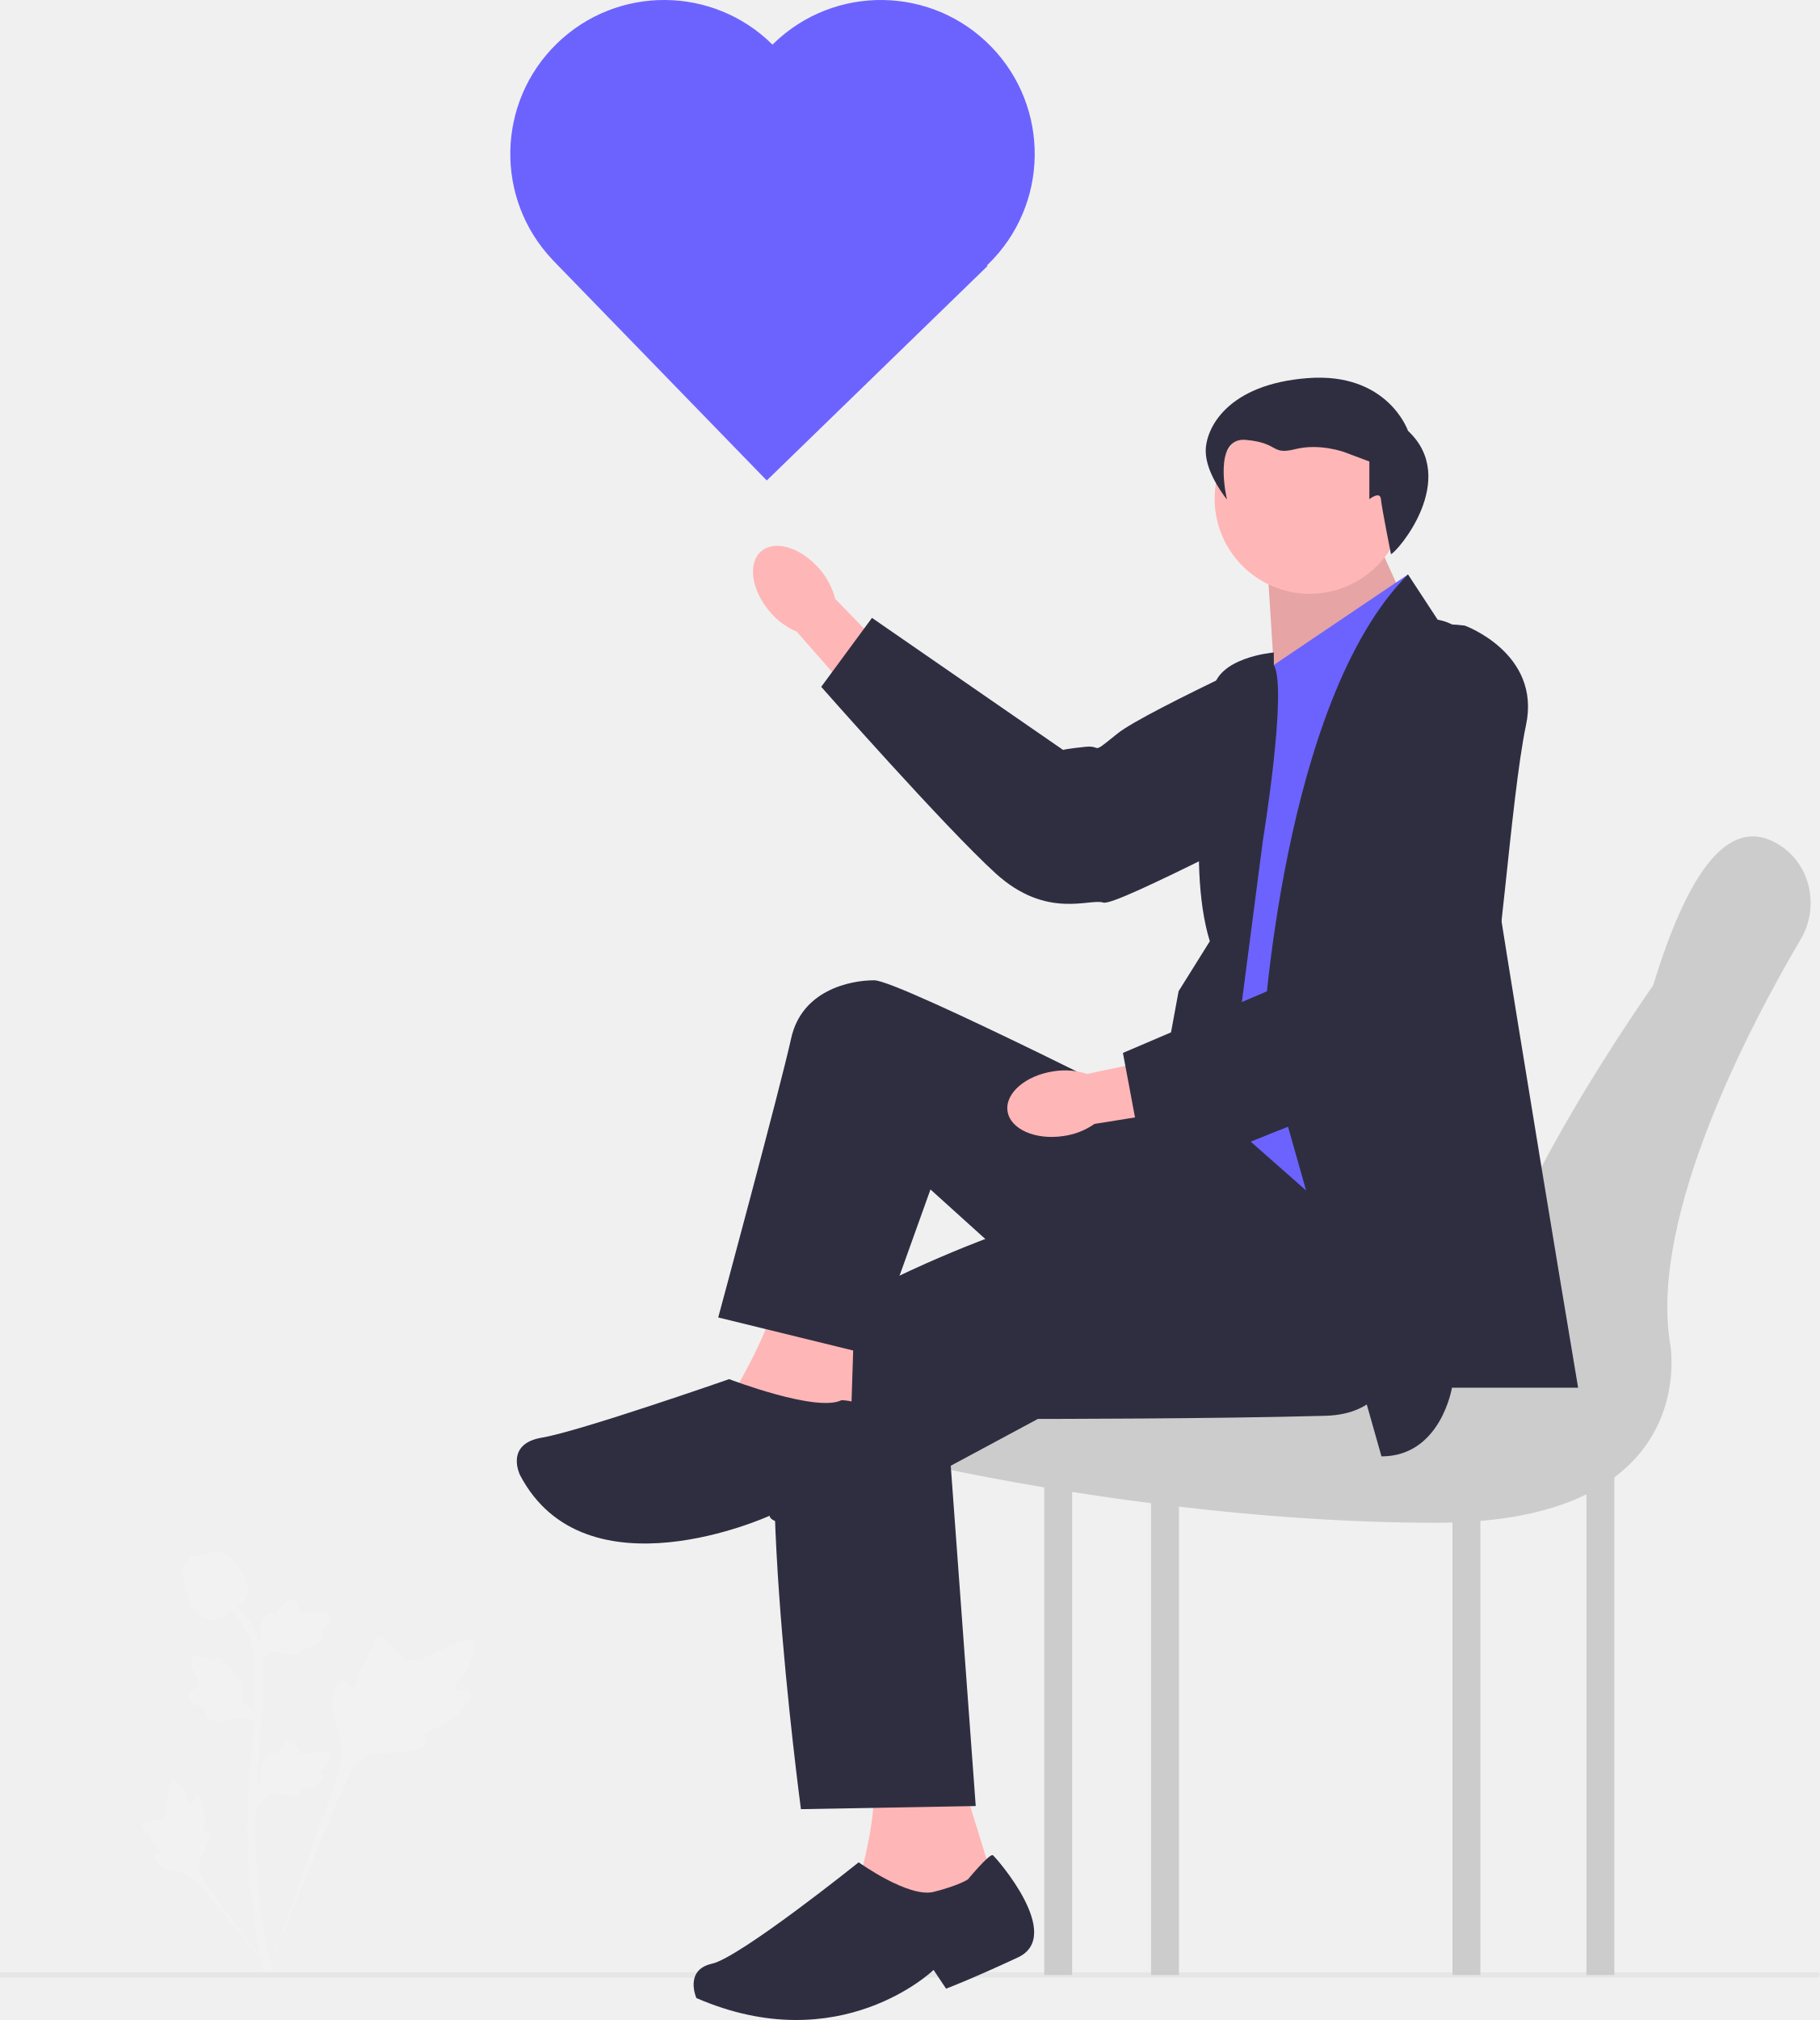
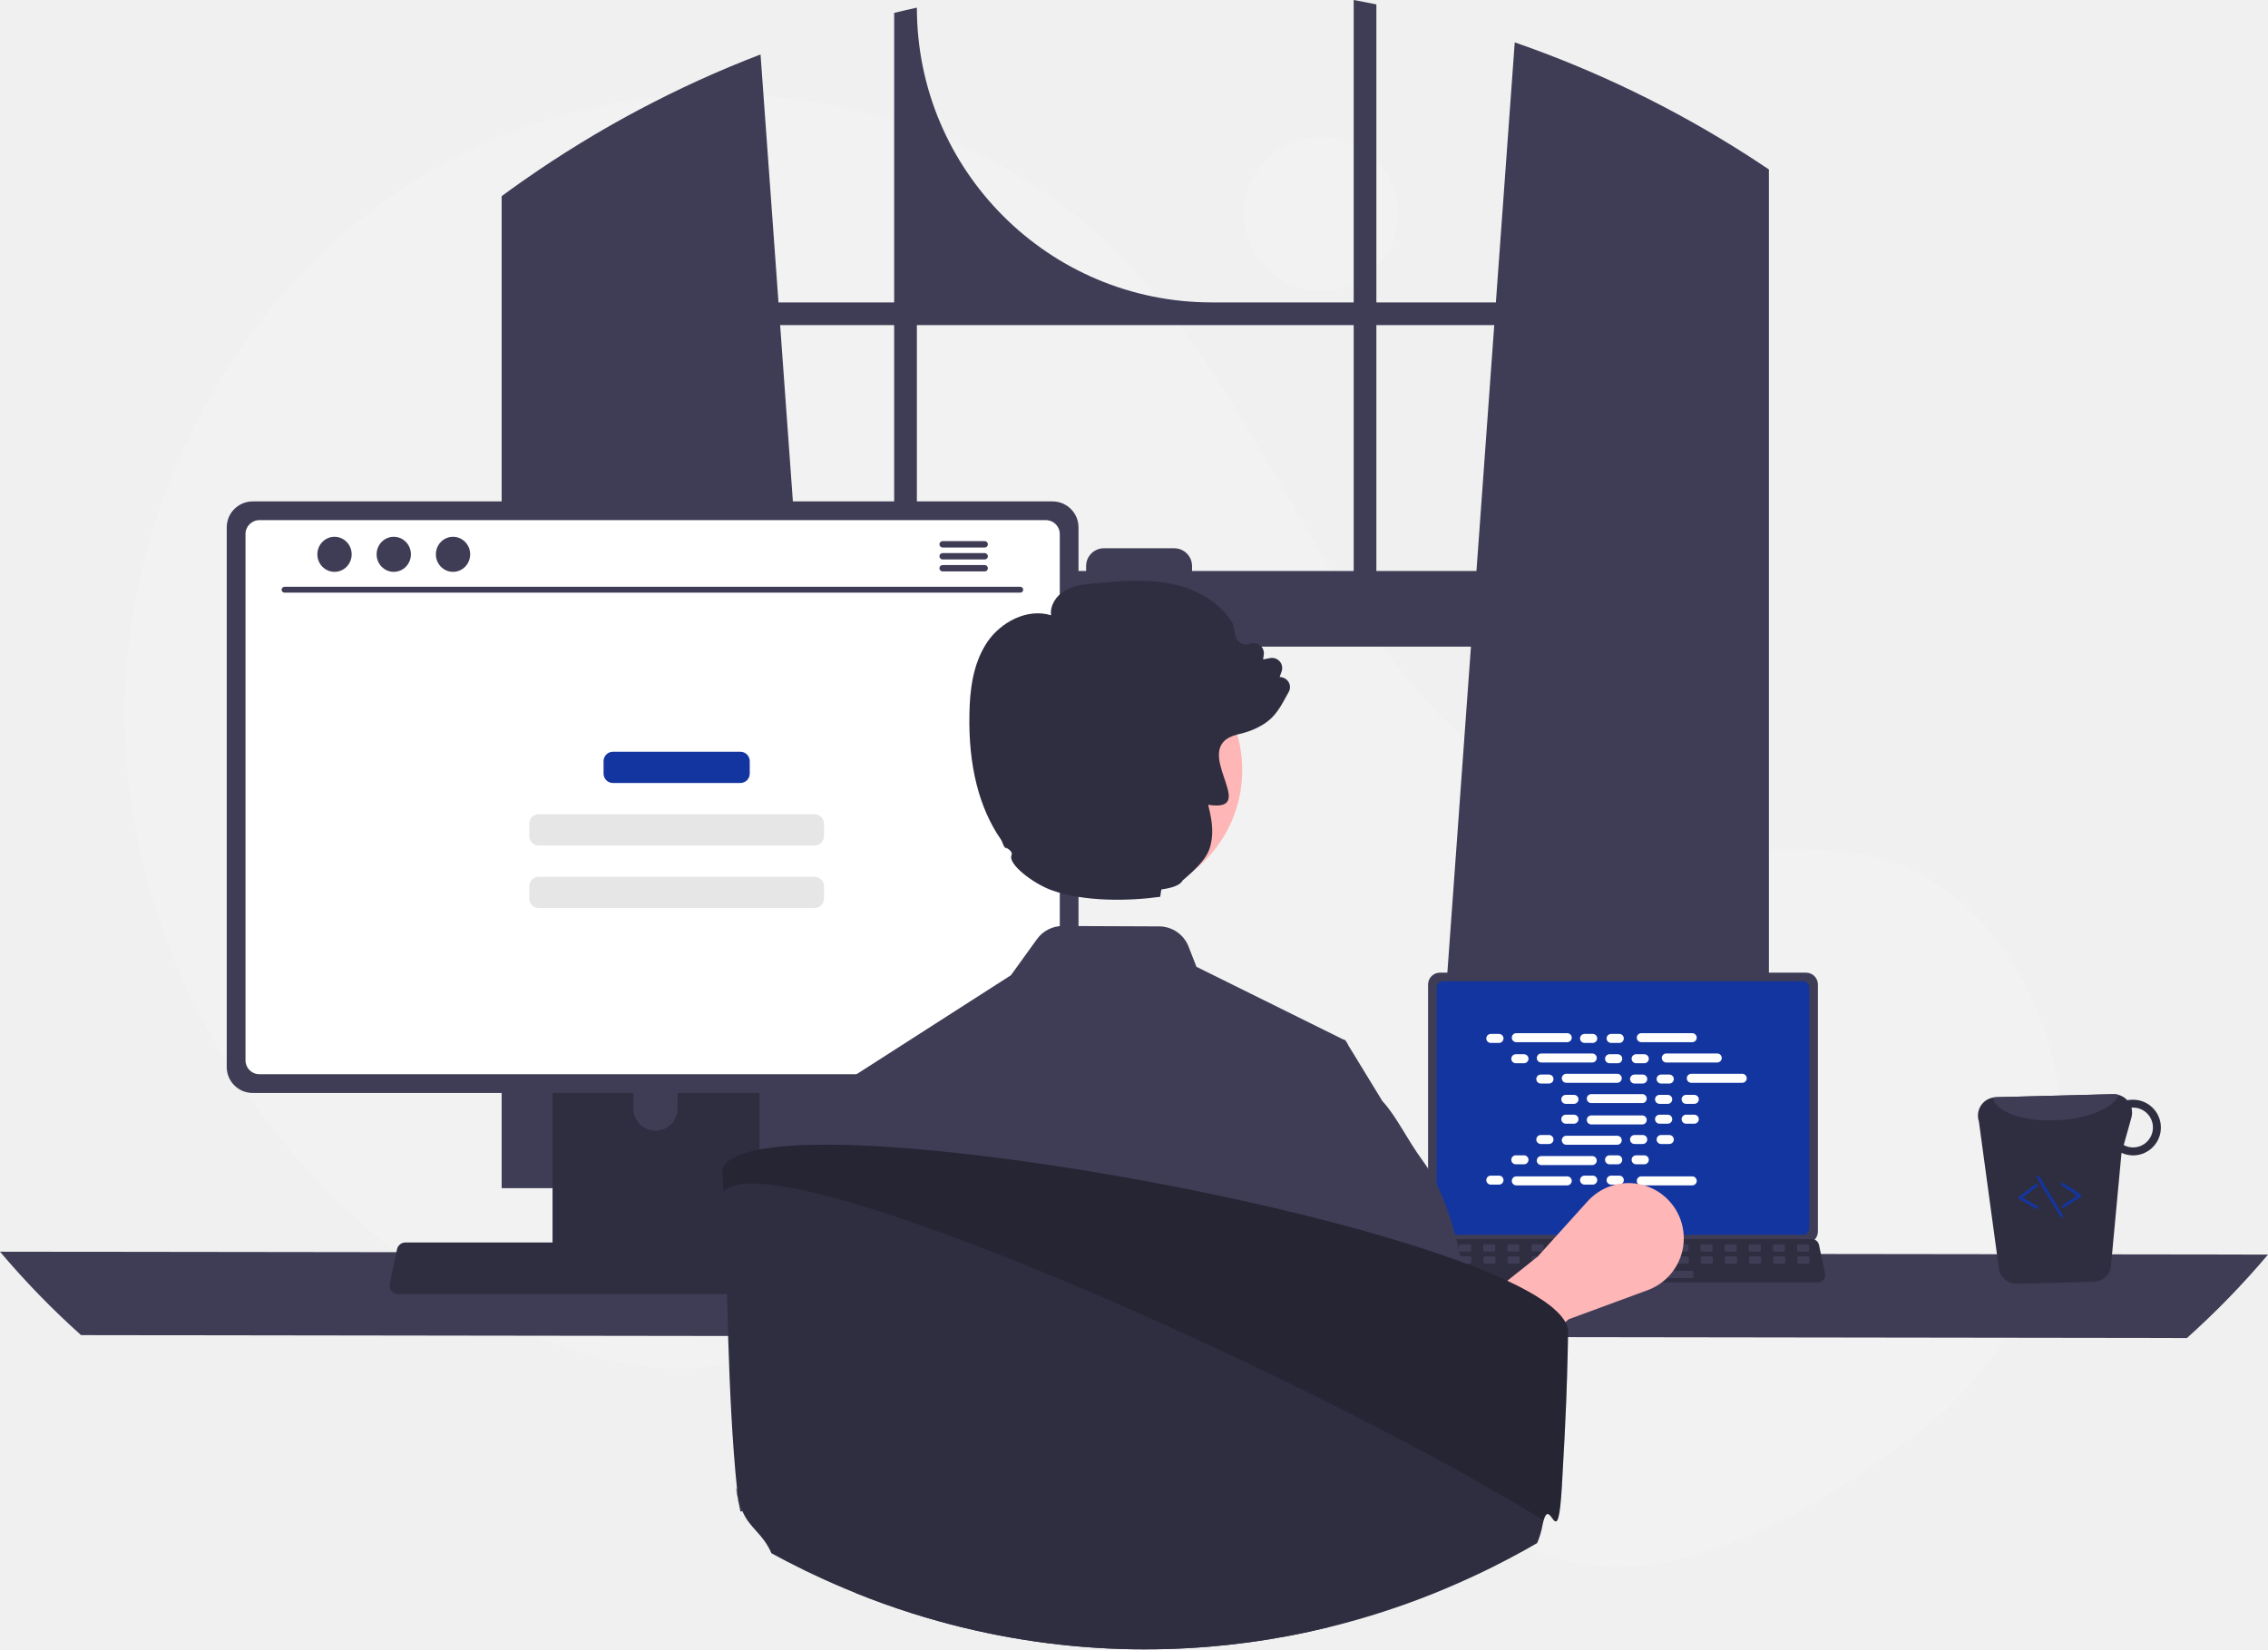
- <svg xmlns="http://www.w3.org/2000/svg" width="583.04" height="647.035" viewBox="0 0 583.04 647.035">
-   <g>
-     <path d="M150.784,542.202c-.844-1.424-4.497,.101-5.168-1.191-.669-1.287,2.724-3.249,4.663-7.73,.35-.808,2.553-5.9,.922-7.472-3.092-2.978-17.24,9.313-22.191,5.29-1.087-.883-1.846-2.645-5.134-5.506-1.308-1.138-2.099-1.652-2.865-1.461-1.086,.271-1.172,1.725-2.337,4.584-1.747,4.287-2.78,4.028-3.798,7.449-.756,2.539-.583,4.016-1.472,4.303-1.258,.407-2.416-2.286-4.011-2.045-1.627,.246-2.611,3.382-2.922,5.73-.583,4.406,1.035,7.313,1.932,10.371,.975,3.322,1.553,8.375-.698,15.528l-22.277,62.766c4.918-12.879,19.158-48.185,25.142-61.305,1.727-3.787,3.635-7.629,7.551-9.145,3.77-1.46,8.949-.588,15.55-2.179,.771-.186,2.911-.73,3.18-1.988,.223-1.04-1.036-1.621-.842-2.595,.259-1.307,2.734-1.323,5.775-2.831,2.144-1.063,3.48-2.328,4.629-3.415,.346-.328,5.495-5.262,4.371-7.157h-0Z" fill="#f2f2f2" />
-     <path d="M63.139,575.245c-.942,.004-1.248,2.236-2.076,2.193-.825-.043-.808-2.275-2.448-4.519-.296-.405-2.159-2.955-3.401-2.608-2.354,.658-.404,11.148-3.806,12.418-.747,.279-1.831,.143-4.184,.931-.936,.314-1.417,.554-1.544,.985-.18,.611,.508,1.073,1.575,2.47,1.6,2.094,1.175,2.527,2.56,4.013,1.028,1.104,1.803,1.445,1.687,1.964-.163,.735-1.819,.526-2.161,1.379-.349,.87,.907,2.257,1.969,3.087,1.994,1.558,3.888,1.602,5.647,2.044,1.912,.48,4.559,1.654,7.42,4.823l24.378,29.044c-4.902-6.13-18.122-23.306-22.835-30.029-1.361-1.941-2.696-3.985-2.31-6.345,.371-2.272,2.293-4.562,3.417-8.261,.131-.432,.481-1.639-.058-2.134-.446-.409-1.095,.041-1.517-.335-.567-.504,.14-1.724,.277-3.651,.097-1.359-.138-2.38-.341-3.258-.061-.265-.997-4.215-2.251-4.21v0Z" fill="#f2f2f2" />
-     <path d="M81.939,579.465l-.568-5.068,.259-.384c1.2-1.777,1.812-3.512,1.819-5.159,.001-.262-.011-.524-.023-.79-.049-1.057-.11-2.371,.575-3.903,.384-.854,1.463-2.831,3.086-2.587,.437,.061,.767,.262,1.018,.497,.037-.059,.075-.117,.115-.181,.505-.771,.905-1.101,1.291-1.419,.296-.245,.602-.497,1.082-1.094,.21-.262,.374-.492,.513-.685,.42-.585,.968-1.282,1.935-1.27,1.033,.049,1.574,.903,1.932,1.468,.64,1.008,.93,1.735,1.122,2.217,.07,.176,.149,.374,.19,.436,.333,.489,3.038,.032,4.057-.135,2.289-.382,4.27-.712,5.087,.732,.585,1.033,.151,2.398-1.33,4.168-.461,.551-.952,.969-1.388,1.297,.361,.215,.684,.546,.815,1.065h0c.308,1.228-.748,2.459-3.137,3.663-.593,.301-1.392,.702-2.512,.896-.527,.091-1.002,.113-1.408,.125-.009,.235-.064,.489-.207,.751-.42,.771-1.293,1.138-2.61,1.05-1.449-.076-2.642-.352-3.694-.595-.919-.21-1.711-.389-2.332-.347-1.153,.093-2.041,1.016-3.083,2.212l-2.603,3.042h-0Z" fill="#f2f2f2" />
-     <path d="M84.572,549.289l-4.758,1.835-.437-.153c-2.023-.71-3.857-.862-5.452-.451-.254,.065-.504,.143-.759,.223-1.01,.315-2.266,.708-3.922,.434-.924-.155-3.11-.697-3.285-2.329-.052-.438,.059-.809,.222-1.111-.066-.021-.133-.042-.204-.065-.874-.293-1.295-.597-1.7-.889-.312-.224-.633-.456-1.332-.769-.307-.137-.571-.237-.793-.322-.672-.258-1.486-.611-1.719-1.549-.215-1.011,.474-1.751,.93-2.241,.813-.875,1.442-1.34,1.86-1.648,.153-.112,.324-.239,.373-.294,.389-.446-.74-2.947-1.159-3.891-.95-2.118-1.772-3.95-.582-5.106,.851-.828,2.282-.754,4.369,.229,.65,.307,1.179,.675,1.607,1.013,.117-.404,.354-.8,.823-1.058h0c1.11-.61,2.569,.099,4.339,2.105,.442,.498,1.033,1.169,1.504,2.203,.221,.487,.363,.941,.478,1.331,.229-.051,.49-.063,.779,.009,.852,.21,1.429,.962,1.678,2.258,.294,1.421,.329,2.645,.362,3.724,.03,.942,.058,1.753,.255,2.344,.382,1.091,1.5,1.717,2.922,2.421l3.603,1.746-0,0Z" fill="#f2f2f2" />
-     <path d="M81.939,534.358l-.568-5.068,.259-.384c1.2-1.777,1.812-3.512,1.819-5.159,.001-.262-.011-.524-.023-.79-.049-1.057-.11-2.371,.575-3.903,.384-.854,1.463-2.831,3.086-2.587,.437,.061,.767,.262,1.018,.497,.037-.059,.075-.117,.115-.181,.505-.771,.905-1.101,1.291-1.419,.296-.245,.602-.497,1.082-1.094,.21-.262,.374-.492,.513-.685,.42-.585,.968-1.282,1.935-1.27,1.033,.049,1.574,.903,1.932,1.468,.64,1.008,.93,1.735,1.122,2.217,.07,.176,.149,.374,.19,.436,.333,.489,3.038,.032,4.057-.135,2.289-.382,4.27-.712,5.087,.732,.585,1.033,.151,2.398-1.33,4.168-.461,.551-.952,.969-1.388,1.297,.361,.215,.684,.546,.815,1.065h0c.308,1.228-.748,2.459-3.137,3.663-.593,.301-1.392,.702-2.512,.896-.527,.091-1.002,.113-1.408,.125-.009,.235-.064,.489-.207,.751-.42,.771-1.293,1.138-2.61,1.05-1.449-.076-2.642-.352-3.694-.595-.919-.21-1.711-.389-2.332-.347-1.153,.093-2.041,1.016-3.083,2.212l-2.603,3.042h-0Z" fill="#f2f2f2" />
-     <path d="M87.124,632.736l-1.062-.666-.257-1.226,.257,1.226-1.238,.142c-.02-.115-.087-.379-.188-.793-.554-2.266-2.244-9.162-3.654-20.023-.984-7.581-1.541-15.376-1.656-23.17-.115-7.807,.255-13.717,.551-18.467,.224-3.583,.496-6.994,.762-10.317,.71-8.878,1.379-17.265,.881-26.55-.11-2.073-.341-6.387-2.862-10.978-1.462-2.663-3.476-5.027-5.987-7.023l1.561-1.963c2.771,2.207,5,4.826,6.623,7.782,2.795,5.09,3.047,9.791,3.168,12.05,.507,9.449-.17,17.916-.887,26.88-.264,3.311-.536,6.708-.759,10.276-.294,4.706-.66,10.565-.546,18.271,.113,7.701,.663,15.4,1.634,22.886,1.392,10.724,3.058,17.517,3.605,19.749,.291,1.192,.352,1.441,.054,1.914v-0Z" fill="#f2f2f2" />
-     <path d="M68.075,518.872c-.103,0-.207-.002-.312-.01-2.134-.115-4.11-1.392-5.875-3.796-.827-1.131-1.251-2.42-2.095-4.992-.131-.396-.767-2.408-1.154-5.176-.253-1.808-.221-2.565,.137-3.233,.398-.744,1.041-1.263,1.766-1.613-.032-.24-.006-.487,.098-.739,.427-1.045,1.563-.908,2.177-.842,.311,.039,.699,.091,1.117,.069,.658-.032,1.012-.228,1.548-.521,.513-.281,1.15-.631,2.096-.825,1.865-.389,3.427,.14,3.942,.313,2.71,.903,4.046,3.01,5.593,5.45,.308,.489,1.367,2.271,2.065,4.713,.504,1.762,.433,2.545,.281,3.128-.308,1.197-1.036,1.882-2.885,3.394-1.931,1.583-2.9,2.376-3.732,2.858-1.937,1.118-3.153,1.821-4.768,1.821v0Z" fill="#f2f2f2" />
-   </g>
-   <path d="M583.04,632.596h0c0,.464-.376,.84-.84,.84H0v-1.68H582.2c.464,0,.84,.376,.84,.84Z" fill="#e6e6e6" />
-   <g>
-     <g>
-       <path id="uuid-506e980e-f0d6-40ec-b8bf-dc46994aec97-220" d="M262.566,182.277c-5.918-6.915-14.284-9.466-18.684-5.699-4.4,3.767-3.168,12.425,2.753,19.342,2.327,2.795,5.291,4.993,8.641,6.408l25.447,28.982,13.346-12.231-26.503-27.273c-.882-3.53-2.596-6.798-5-9.529Z" fill="#ffb6b6" />
-       <path d="M453.566,217.619s5.566,25.476-16.525,33.599-79.337,39.314-83.575,37.885c-4.238-1.429-18.101,5.549-34.463-9.338s-55.892-59.766-55.892-59.766l16.26-22.083,61.219,42.291s1.309-.389,7.113-.99c5.803-.602,1.265,3.059,10.342-4.262s67.013-33.56,67.013-33.56c0,0,17.001-8.424,28.509,16.224Z" fill="#2f2e41" />
-     </g>
-     <path d="M309.111,573l9,29-25,17-18-16s7-25,4-31l30,1Z" fill="#ffb6b6" />
-     <polygon points="436.111 162 450.449 193.63 408.496 219.709 406.111 182 436.111 162" fill="#ffb6b6" />
-     <polygon points="436.111 162 450.449 193.63 408.496 219.709 406.111 182 436.111 162" opacity=".1" />
-     <path d="M569.335,270.189c-13.982-8.05-27.282,4.807-39.675,45.435,0,0-52.345,74.137-52.361,105.074h-149.746l-33.126,46.986-2.545,.407s16.61,3.971,42.683,8.344v156.192h8.942v-154.738c7.806,1.229,16.283,2.458,25.278,3.612v151.126h8.942v-150.028c25.036,2.946,53.448,5.164,82.268,5.164,1.838,0,3.615-.036,5.365-.087v144.95h8.942v-145.453c14.431-1.237,25.503-4.35,33.98-8.523v153.976h8.942v-159.405c22.706-16.955,17.885-42.689,17.885-42.689-6.825-40.948,25.935-102.729,41.834-129.693,6.237-10.579,3.034-24.525-7.609-30.652Z" fill="#ccc" />
-     <circle cx="419.623" cy="159.734" r="30.464" fill="#ffb6b6" />
-     <path d="M408.111,213l43-29-7,245s-35.5-61.5-62.5-64.5c0,0,3-7,5-11s5-24,5-24l14-108,2.5-8.5Z" fill="#6c63ff" />
-     <path d="M442.611,466.5l-38-134s6-108,46.5-148.5l9.5,14.5s9.394,1.394,7.697,7.697,37.303,238.303,37.303,238.303h-40.421s-3.579,22-22.579,22Z" fill="#2f2e41" />
-     <path d="M408.111,213v-4s-18.5,1.5-19.5,12.5-9,54-1,80l-10,16-7,38,22,6,12-92.28s8-48.72,3.5-56.22Z" fill="#2f2e41" />
-     <path d="M443.611,403.5s17,49-19,50c-36,1-92.083,1-92.083,1l-27.917,15,8,109-56,1s-18-134-2-150c16-16,62-33,62-33l53-27,14.906-18.094,59.094,52.094Z" fill="#2f2e41" />
-     <path d="M445.651,177.5c2.124-.755,22.01-24.06,5.46-39.5,0,0-6.449-18.861-32.167-16.883-25.719,1.978-32.643,16.045-32.643,23.355s6.81,15.528,6.81,15.528c0,0-4.832-20.089,6.049-19.099,10.881,.989,7.913,4.946,15.827,2.968s15.827,.989,15.827,.989l7.913,2.968v12.069s3.45-2.769,3.704,0,3.221,17.607,3.221,17.607Z" fill="#2f2e41" />
-     <path d="M273.611,424.5l-1,31-39-7s16.746-27.559,14.373-35.28l25.627,11.28Z" fill="#ffb6b6" />
-     <path d="M269.611,448.5s7,0,7,4c0,4,11,35-10,36s-20-3-20-3c0,0-59,27-80-13,0,0-5-10,7-12,12-2,60-18.744,60-18.744,0,0,28,10.744,36,6.744Z" fill="#2f2e41" />
-     <path d="M310.111,602s7-8.48,8-7.74,23,25.74,8,32.74c-15,7-23,10-23,10l-4-6s-30,29-76,9c0,0-4-9,5-11s47-32.472,47-32.472c0,0,16,11.472,24,9.472s11-4,11-4Z" fill="#2f2e41" />
-     <path d="M381.611,361.5s-93.5-47.5-101.5-47.5c-8,0-23.291,3.291-26.646,18.646-3.354,15.354-23.354,89.354-23.354,89.354l49,12,19-53,31,28,52.5-31.307v-16.193Z" fill="#2f2e41" />
-     <g>
-       <path id="uuid-724716db-9301-4721-8891-c606ecc0c822-221" d="M337.584,343.15c-9.005,1.322-15.623,7.04-14.781,12.771,.842,5.731,8.824,9.304,17.833,7.98,3.606-.479,7.044-1.815,10.028-3.896l38.086-6.082-3.235-17.812-37.202,7.887c-3.457-1.136-7.136-1.426-10.728-.848Z" fill="#ffb6b6" />
-       <path d="M469.294,200.384s24.522,8.87,19.62,31.891-9.025,88.083-12.493,90.906-4.953,18.273-26.27,24.182c-21.317,5.909-82.487,32.066-82.487,32.066l-7.89-42.161,68.413-29.255s.369-1.315,2.953-6.546,3.262,.561,1.906-11.022c-1.356-11.583,7.324-74.588,7.324-74.588,0,0,1.934-18.875,28.923-15.474Z" fill="#2f2e41" />
-     </g>
-     <path d="M247.862,13.936h0c-.123,.12-.237,.246-.36,.367-19.071-18.925-49.785-19.091-69.06-.375h0c-19.344,18.79-19.997,49.637-1.467,69.23l-.012,.012,.461,.475h0l68.238,70.259,70.734-68.699-.197-.202c.119-.113,.243-.218,.36-.333h0c19.533-18.971,19.988-50.184,1.018-69.717h0c-18.971-19.533-50.184-19.988-69.716-1.018Z" fill="#6c63ff" />
-   </g>
+ <svg xmlns="http://www.w3.org/2000/svg" data-name="Layer 1" width="786.82" height="572.258" viewBox="0 0 786.82 572.258">
+   <circle cx="458.321" cy="74.182" r="26.701" fill="#f2f2f2" />
+   <path d="M872.038,661.023c39.688-30.229,58.644-81.025,46.776-129.482q-.442-1.806-.934-3.604c-7.867-28.763-27.332-56.101-55.7-65.291-23.82-7.717-49.82-1.783-74.669-4.851-48.781-6.024-86.601-45.494-113.211-86.819-26.611-41.325-47.062-87.583-82.422-121.724-58.285-56.275-153.362-68.391-225.627-31.76C293.987,254.121,247.955,335.391,249.918,416.386c1.963,80.995,50.046,158.432,119.875,199.517,25.652,15.093,55.321,25.785,84.848,22.044,25.62-3.246,48.899-17.013,74.399-21.1,40.091-6.426,79.927,11.701,114.603,32.824,34.676,21.123,68.17,46.16,107.574,55.952C789.478,715.131,836.881,687.801,872.038,661.023Z" transform="translate(-206.59 -163.8711)" fill="#f2f2f2" />
+   <path d="M815.016,219.191c-.87-.58-1.75-1.13-2.62-1.69a380.24,380.24,0,0,0-80.31-38.93l-6.54,90.22h-41.46v-103.39c-2.61-.54-5.24-1.05-7.87-1.53v104.92H626.946A102.27,102.27,0,0,1,524.676,166.521v-0c-2.64.57-5.26,1.18-7.88,1.83v100.44h-40.13l-6.23-86.03a380.858,380.858,0,0,0-81.94,43.53c-.44.3-.88.61-1.31.91-2.21,1.55-4.39,3.13-6.56,4.73v344.19h118.27l-2.09-28.95-11.5-158.95h231.59l-11.5,158.95-2.09,28.95h116.96v-353.45Q817.656,220.901,815.016,219.191Zm-298.22,142.78h-33.39l-6.17-85.3h39.56Zm159.42,0h-56.08v-1.69a6.18,6.18,0,0,0-6.19-6.18h-24.38a6.178,6.178,0,0,0-6.18,6.18v1.69h-58.71v-85.3h151.54Zm7.87,0v-85.3h40.89l-6.17,85.3Z" transform="translate(-206.59 -163.8711)" fill="#3f3d56" />
+   <path d="M206.59,598.162a289.003,289.003,0,0,0,28.12,28.95l730.58,1a289.003,289.003,0,0,0,28.12-28.95Z" transform="translate(-206.59 -163.8711)" fill="#3f3d56" />
+   <path d="M702.02,505.462v85.704a4.122,4.122,0,0,0,4.119,4.119H833.143a4.122,4.122,0,0,0,4.119-4.119v-85.704a4.124,4.124,0,0,0-4.119-4.115H706.139A4.124,4.124,0,0,0,702.02,505.462Z" transform="translate(-206.59 -163.8711)" fill="#3f3d56" />
+   <path d="M704.999,506.529V590.109a2.205,2.205,0,0,0,2.201,2.201H832.086a2.205,2.205,0,0,0,2.201-2.201V506.529a2.206,2.206,0,0,0-2.201-2.206H707.201A2.206,2.206,0,0,0,704.999,506.529Z" transform="translate(-206.59 -163.8711)" fill="#1335a0" />
+   <path d="M699.364,607.881a2.47,2.47,0,0,0,1.943.93H837.299a2.502,2.502,0,0,0,2.446-3.016l-2.111-10.027a2.507,2.507,0,0,0-1.558-1.818,2.425,2.425,0,0,0-.888-.168H703.41a2.424,2.424,0,0,0-.888.168,2.507,2.507,0,0,0-1.558,1.818l-2.111,10.027A2.501,2.501,0,0,0,699.364,607.881Z" transform="translate(-206.59 -163.8711)" fill="#2f2e41" />
+   <rect x="830.034" y="595.588" width="4.188" height="2.513" rx="0.488" transform="translate(1457.666 1029.819) rotate(-180)" fill="#3f3d56" />
+   <rect x="821.657" y="595.588" width="4.188" height="2.513" rx="0.488" transform="translate(1440.912 1029.819) rotate(-180)" fill="#3f3d56" />
+   <rect x="813.28" y="595.588" width="4.188" height="2.513" rx="0.488" transform="translate(1424.158 1029.819) rotate(-180)" fill="#3f3d56" />
+   <rect x="804.903" y="595.588" width="4.188" height="2.513" rx="0.488" transform="translate(1407.404 1029.819) rotate(-180)" fill="#3f3d56" />
+   <rect x="796.526" y="595.588" width="4.188" height="2.513" rx="0.488" transform="translate(1390.65 1029.819) rotate(-180)" fill="#3f3d56" />
+   <rect x="788.149" y="595.588" width="4.188" height="2.513" rx="0.488" transform="translate(1373.896 1029.819) rotate(-180)" fill="#3f3d56" />
+   <rect x="779.772" y="595.588" width="4.188" height="2.513" rx="0.488" transform="translate(1357.142 1029.819) rotate(-180)" fill="#3f3d56" />
+   <rect x="771.395" y="595.588" width="4.188" height="2.513" rx="0.488" transform="translate(1340.388 1029.819) rotate(-180)" fill="#3f3d56" />
+   <rect x="763.018" y="595.588" width="4.188" height="2.513" rx="0.488" transform="translate(1323.634 1029.819) rotate(-180)" fill="#3f3d56" />
+   <rect x="754.641" y="595.588" width="4.188" height="2.513" rx="0.488" transform="translate(1306.88 1029.819) rotate(-180)" fill="#3f3d56" />
+   <rect x="746.264" y="595.588" width="4.188" height="2.513" rx="0.488" transform="translate(1290.126 1029.819) rotate(-180)" fill="#3f3d56" />
+   <rect x="737.887" y="595.588" width="4.188" height="2.513" rx="0.488" transform="translate(1273.372 1029.819) rotate(-180)" fill="#3f3d56" />
+   <rect x="729.51" y="595.588" width="4.188" height="2.513" rx="0.488" transform="translate(1256.618 1029.819) rotate(-180)" fill="#3f3d56" />
+   <rect x="721.133" y="595.588" width="4.188" height="2.513" rx="0.488" transform="translate(1239.865 1029.819) rotate(-180)" fill="#3f3d56" />
+   <rect x="712.756" y="595.588" width="4.188" height="2.513" rx="0.488" transform="translate(1223.111 1029.819) rotate(-180)" fill="#3f3d56" />
+   <rect x="704.379" y="595.588" width="4.188" height="2.513" rx="0.488" transform="translate(1206.357 1029.819) rotate(-180)" fill="#3f3d56" />
+   <rect x="830.133" y="599.777" width="4.188" height="2.513" rx="0.488" transform="translate(1457.864 1038.196) rotate(-180)" fill="#3f3d56" />
+   <rect x="821.756" y="599.777" width="4.188" height="2.513" rx="0.488" transform="translate(1441.11 1038.196) rotate(-180)" fill="#3f3d56" />
+   <rect x="813.379" y="599.777" width="4.188" height="2.513" rx="0.488" transform="translate(1424.356 1038.196) rotate(-180)" fill="#3f3d56" />
+   <rect x="805.002" y="599.777" width="4.188" height="2.513" rx="0.488" transform="translate(1407.602 1038.196) rotate(-180)" fill="#3f3d56" />
+   <rect x="796.625" y="599.777" width="4.188" height="2.513" rx="0.488" transform="translate(1390.848 1038.196) rotate(-180)" fill="#3f3d56" />
+   <rect x="788.248" y="599.777" width="4.188" height="2.513" rx="0.488" transform="translate(1374.094 1038.196) rotate(-180)" fill="#3f3d56" />
+   <rect x="779.871" y="599.777" width="4.188" height="2.513" rx="0.488" transform="translate(1357.34 1038.196) rotate(-180)" fill="#3f3d56" />
+   <rect x="771.494" y="599.777" width="4.188" height="2.513" rx="0.488" transform="translate(1340.586 1038.196) rotate(-180)" fill="#3f3d56" />
+   <rect x="763.117" y="599.777" width="4.188" height="2.513" rx="0.488" transform="translate(1323.832 1038.196) rotate(-180)" fill="#3f3d56" />
+   <rect x="754.74" y="599.777" width="4.188" height="2.513" rx="0.488" transform="translate(1307.078 1038.196) rotate(-180)" fill="#3f3d56" />
+   <rect x="746.363" y="599.777" width="4.188" height="2.513" rx="0.488" transform="translate(1290.324 1038.196) rotate(-180)" fill="#3f3d56" />
+   <rect x="737.986" y="599.777" width="4.188" height="2.513" rx="0.488" transform="translate(1273.57 1038.196) rotate(-180)" fill="#3f3d56" />
+   <rect x="729.609" y="599.777" width="4.188" height="2.513" rx="0.488" transform="translate(1256.816 1038.196) rotate(-180)" fill="#3f3d56" />
+   <rect x="721.232" y="599.777" width="4.188" height="2.513" rx="0.488" transform="translate(1240.062 1038.196) rotate(-180)" fill="#3f3d56" />
+   <rect x="712.855" y="599.777" width="4.188" height="2.513" rx="0.488" transform="translate(1223.309 1038.196) rotate(-180)" fill="#3f3d56" />
+   <rect x="704.478" y="599.777" width="4.188" height="2.513" rx="0.488" transform="translate(1206.555 1038.196) rotate(-180)" fill="#3f3d56" />
+   <rect x="760.604" y="604.803" width="33.508" height="2.513" rx="0.488" transform="translate(1348.126 1048.248) rotate(-180)" fill="#3f3d56" />
+   <rect x="515.631" y="358.737" width="5.966" height="3.122" rx="1.561" fill="#fff" />
+   <rect x="548.154" y="358.737" width="5.966" height="3.122" rx="1.561" fill="#fff" />
+   <rect x="557.369" y="358.737" width="5.966" height="3.122" rx="1.561" fill="#fff" />
+   <rect x="524.477" y="358.477" width="20.796" height="3.122" rx="1.561" fill="#fff" />
+   <rect x="567.841" y="358.477" width="20.796" height="3.122" rx="1.561" fill="#fff" />
+   <rect x="524.304" y="365.784" width="5.966" height="3.122" rx="1.561" fill="#fff" />
+   <rect x="556.827" y="365.784" width="5.966" height="3.122" rx="1.561" fill="#fff" />
+   <rect x="566.042" y="365.784" width="5.966" height="3.122" rx="1.561" fill="#fff" />
+   <rect x="533.15" y="365.523" width="20.796" height="3.122" rx="1.561" fill="#fff" />
+   <rect x="576.514" y="365.523" width="20.796" height="3.122" rx="1.561" fill="#fff" />
+   <rect x="532.977" y="372.83" width="5.966" height="3.122" rx="1.561" fill="#fff" />
+   <rect x="565.5" y="372.83" width="5.966" height="3.122" rx="1.561" fill="#fff" />
+   <rect x="574.715" y="372.83" width="5.966" height="3.122" rx="1.561" fill="#fff" />
+   <rect x="541.823" y="372.57" width="20.796" height="3.122" rx="1.561" fill="#fff" />
+   <rect x="585.187" y="372.57" width="20.796" height="3.122" rx="1.561" fill="#fff" />
+   <rect x="541.649" y="379.877" width="5.966" height="3.122" rx="1.561" fill="#fff" />
+   <rect x="574.172" y="379.877" width="5.966" height="3.122" rx="1.561" fill="#fff" />
+   <rect x="583.387" y="379.877" width="5.966" height="3.122" rx="1.561" fill="#fff" />
+   <rect x="550.496" y="379.617" width="20.796" height="3.122" rx="1.561" fill="#fff" />
+   <rect x="548.154" y="407.898" width="5.966" height="3.122" rx="1.561" fill="#fff" />
+   <rect x="557.369" y="407.898" width="5.966" height="3.122" rx="1.561" fill="#fff" />
+   <rect x="567.841" y="408.158" width="20.796" height="3.122" rx="1.561" fill="#fff" />
+   <rect x="515.631" y="407.898" width="5.966" height="3.122" rx="1.561" fill="#fff" />
+   <rect x="524.477" y="408.158" width="20.796" height="3.122" rx="1.561" fill="#fff" />
+   <rect x="524.304" y="400.851" width="5.966" height="3.122" rx="1.561" fill="#fff" />
+   <rect x="556.827" y="400.851" width="5.966" height="3.122" rx="1.561" fill="#fff" />
+   <rect x="566.042" y="400.851" width="5.966" height="3.122" rx="1.561" fill="#fff" />
+   <rect x="533.15" y="401.111" width="20.796" height="3.122" rx="1.561" fill="#fff" />
+   <rect x="532.977" y="393.804" width="5.966" height="3.122" rx="1.561" fill="#fff" />
+   <rect x="565.5" y="393.804" width="5.966" height="3.122" rx="1.561" fill="#fff" />
+   <rect x="574.715" y="393.804" width="5.966" height="3.122" rx="1.561" fill="#fff" />
+   <rect x="541.823" y="394.064" width="20.796" height="3.122" rx="1.561" fill="#fff" />
+   <rect x="541.649" y="386.758" width="5.966" height="3.122" rx="1.561" fill="#fff" />
+   <rect x="574.172" y="386.758" width="5.966" height="3.122" rx="1.561" fill="#fff" />
+   <rect x="583.387" y="386.758" width="5.966" height="3.122" rx="1.561" fill="#fff" />
+   <rect x="550.496" y="387.018" width="20.796" height="3.122" rx="1.561" fill="#fff" />
+   <path d="M711.507,654.353l-13.35-21.102,41.902-33.403,17.295-19.161a19.161,19.161,0,0,1,32.418,6.828h0a19.161,19.161,0,0,1-11.57,23.991l-27.349,10.075Z" transform="translate(-206.59 -163.8711)" fill="#ffb6b6" />
+   <path d="M398.28,501.352v102.56h71.85v-102.56a3.448,3.448,0,0,0-2.43-3.3,3.175,3.175,0,0,0-1.03-.16H401.75A3.463,3.463,0,0,0,398.28,501.352Zm28.04,35.24a7.67,7.67,0,0,1,15.34,0v11.9a7.67,7.67,0,0,1-15.34,0Z" transform="translate(-206.59 -163.8711)" fill="#2f2e41" />
+   <path d="M398.06,600.632v9.89a1.946,1.946,0,0,0,1.93,1.94h68.43a1.94,1.94,0,0,0,1.93-1.94v-9.89Z" transform="translate(-206.59 -163.8711)" fill="#3f3d56" />
+   <path d="M285.25,346.832V534.092a9.007,9.007,0,0,0,9,9h277.5a9.007,9.007,0,0,0,9-9V346.832a9.011,9.011,0,0,0-9-8.99H294.25A9.012,9.012,0,0,0,285.25,346.832Z" transform="translate(-206.59 -163.8711)" fill="#3f3d56" />
+   <path d="M291.76,349.162v182.62a4.818,4.818,0,0,0,4.81,4.81H569.44a4.818,4.818,0,0,0,4.81-4.81v-182.62a4.82,4.82,0,0,0-4.81-4.82H296.57A4.821,4.821,0,0,0,291.76,349.162Z" transform="translate(-206.59 -163.8711)" fill="#fff" />
+   <path d="M342.4,611.792a2.948,2.948,0,0,0,2.32,1.11h162.34a2.987,2.987,0,0,0,2.92-3.6l-2.52-11.97a2.993,2.993,0,0,0-1.86-2.17,2.895,2.895,0,0,0-1.06-.2H347.23a2.894,2.894,0,0,0-1.06.2,2.992,2.992,0,0,0-1.86,2.17l-2.52,11.97A2.985,2.985,0,0,0,342.4,611.792Z" transform="translate(-206.59 -163.8711)" fill="#2f2e41" />
+   <path d="M560.585,369.499H305.261a1.016,1.016,0,0,1,0-2.031H560.585a1.016,1.016,0,0,1,0,2.031Z" transform="translate(-206.59 -163.8711)" fill="#3f3d56" />
+   <ellipse cx="116.051" cy="192.33" rx="5.95" ry="6.083" fill="#3f3d56" />
+   <ellipse cx="136.607" cy="192.33" rx="5.95" ry="6.083" fill="#3f3d56" />
+   <ellipse cx="157.163" cy="192.33" rx="5.95" ry="6.083" fill="#3f3d56" />
+   <path d="M548.206,351.622h-14.6a1.105,1.105,0,0,0,0,2.21h14.6a1.105,1.105,0,0,0,0-2.21Z" transform="translate(-206.59 -163.8711)" fill="#3f3d56" />
+   <path d="M548.206,355.772h-14.6a1.105,1.105,0,0,0,0,2.21h14.6a1.105,1.105,0,0,0,0-2.21Z" transform="translate(-206.59 -163.8711)" fill="#3f3d56" />
+   <path d="M548.206,359.922h-14.6a1.105,1.105,0,0,0,0,2.21h14.6a1.105,1.105,0,0,0,0-2.21Z" transform="translate(-206.59 -163.8711)" fill="#3f3d56" />
+   <path d="M900.186,604.972a6.416,6.416,0,0,0,6.183,4.331l26.492-.682a6.329,6.329,0,0,0,5.981-4.657l3.749-40.087a9.794,9.794,0,0,0,4.238.871,9.661,9.661,0,1,0-.485-19.317,8.184,8.184,0,0,0-1.736.181,6.548,6.548,0,0,0-4.874-2.103l-40.751,1.052a5.853,5.853,0,0,0-1.005.125,6.365,6.365,0,0,0-4.873,8.265Zm43.173-43.817,2.668-9.553a6.506,6.506,0,0,0,.02-3.375c.129-0.0.244-.062.373-.062a6.91,6.91,0,0,1,.324,13.817A6.505,6.505,0,0,1,943.359,561.156Z" transform="translate(-206.59 -163.8711)" fill="#2f2e41" />
+   <path d="M897.978,544.686c.868,4.964,10.629,8.454,22.366,7.847,10.793-.497,19.617-4.287,21.234-8.778a6.025,6.025,0,0,0-1.844-.246l-40.751,1.052A5.853,5.853,0,0,0,897.978,544.686Z" transform="translate(-206.59 -163.8711)" fill="#3f3d56" />
+   <path d="M922.494,582.944a.497.497,0,0,0,.151-.066l5.753-3.766a.499.499,0,0,0,0-.836l-5.98-3.917a.5.5,0,1,0-.548.836l5.341,3.498-5.114,3.348a.5.5,0,0,0,.396.903Z" transform="translate(-206.59 -163.8711)" fill="#1335a0" />
+   <path d="M913.408,583.363a.5.5,0,0,0,.126-.918l-5.303-3.04,5.126-3.807a.5.5,0,1,0-.596-.802l-5.739,4.263a.5.5,0,0,0,.049.835l5.965,3.42A.5.5,0,0,0,913.408,583.363Z" transform="translate(-206.59 -163.8711)" fill="#1335a0" />
+   <path d="M921.922,586.244a.482.482,0,0,0,.137-.058.5.5,0,0,0,.168-.687l-8.155-13.408a.5.5,0,0,0-.854.521l8.155,13.408A.5.5,0,0,0,921.922,586.244Z" transform="translate(-206.59 -163.8711)" fill="#1335a0" />
+   <rect x="209.385" y="260.827" width="50.719" height="10.846" rx="3.264" fill="#1335a0" />
+   <rect x="183.626" y="282.519" width="102.236" height="10.846" rx="3.264" fill="#e6e6e6" />
+   <rect x="183.626" y="304.21" width="102.236" height="10.846" rx="3.264" fill="#e6e6e6" />
+   <path d="M497.301,540.717l.217.684.011.023,6.525,19.838,7.506,22.861,14.123,42.961.137,6.673v.023l1.049,53.684-2.909,7.278,3.274,11.932s-1.506-18.037-9.582-7.679c-4.574,5.886-9.925,11.91-14.317,17.556q9.6,3.884,19.507,7.027c1.426.456,2.863.89,4.301,1.323q.462.137.924.274a266.863,266.863,0,0,0,67.351,10.826c1.186.034,2.35.057,3.479.08.399.011.787.023,1.175.023,1.278.011,2.544.023,3.822.023q3.867,0,7.7-.114a266.853,266.853,0,0,0,56.091-7.586c-.125-7.586-.468-16.45-.958-25.918-.228-4.643-5.35-9.674-5.658-14.533-.217-3.65,4.381-7.084,4.141-10.792-1.551-22.827-3.491-14.064-4.928-30.229q-.222-2.379-.411-4.552c-.924-10.381-1.563-16.872-1.563-16.872l6.137-38.683,9.639-60.734-.742-1.221-.833-.411-50.844-25.165-2.761-7.073a10.979,10.979,0,0,0-10.141-6.947l-33.493-.137a10.931,10.931,0,0,0-8.909,4.529l-9.069,12.56Z" transform="translate(-206.59 -163.8711)" fill="#3f3d56" />
+   <path d="M533.407,617.525,525.82,633.758l-5.179,11.088-8.909,46.646-4.46,4.734L503.45,679.467l-39.998,8.881c-1.312-7.29-.351.247-1.161-7.75.228-.228.468-.456.707-.685.639-.593,1.175-1.152,1.164-1.688-.456-27.584.913-74.526,12.343-102.966a60.053,60.053,0,0,1,7.027-13.107c.228-.308.445-.616.662-.924,5.27-7.381,8.601-14.647,13.324-19.815v-.011a.53.53,0,0,0,.08-.08.157.157,0,0,0,.046-.034l32.443-17.203,1.392,39.105.992,28.109Z" transform="translate(-206.59 -163.8711)" fill="#3f3d56" />
+   <path d="M650.391,622.135l9.476,20.275,3.307,7.061,8.907,46.642,4.446,4.723,3.83-16.755,1.8-.369,32.459-6.722,9.461,30.046a17.984,17.984,0,0,0-3.261-22.506c-.646-.585-1.184-1.154-1.169-1.692.538-32.443-1.446-91.684-19.367-116.066-5.692-7.738-9.107-15.445-14.076-20.829-.015-.015-.015-.031-.031-.031L674.081,526.114l-.738-1.215-.831-.415Z" transform="translate(-206.59 -163.8711)" fill="#3f3d56" />
+   <circle id="a657ec4b-47ce-4d2a-9c58-81a811696ca9" data-name="Ellipse 5" cx="386.397" cy="267.201" r="44.558" fill="#ffb6b6" />
+   <path d="M653.212,399.948a3.759,3.759,0,0,0-2.69-1.19l.67-1.86a3.528,3.528,0,0,0-3.96-4.7l-2.44.47.23-1.63a3.534,3.534,0,0,0-4.73-3.82,3.766,3.766,0,0,1-3.24-.23,3.846,3.846,0,0,1-1.92-2.61l-.85-4.1-.09-.22c-4.14-6.9-12.1-11.92-21.84-13.76-8.67-1.65-17.56-.81-26.13-.02-3.4.32-7.24.68-10.44,2.64-2.72,1.68-5.02,5.04-4.55,8.43-8.45-2.59-17.51,2.58-22,9.1-5.32,7.76-6.19,17.48-6.33,25.08-.38,17.98,3.33,32.69,11,43.73.56.8.7,2.47,1.81,3.03l-.23-.37c1.24.62,2.5,1.62,2.03,2.69-1.35,3.08,7.62,9.89,13.94,12.14,11.53,4.11,26.86,3.76,37.64,2.28l.38-2.55c3.89-.53,6.63-1.54,7.4-3.12,1.36-1.16,2.52-2.2,3.53-3.16l.01-.01c.02-.02.06-.05.08-.07,4.87-4.67,6-7.33,6.51-11.38.49-3.97-.38-8-1.27-11.63,18.74,2.9-7.38-19.96,10.08-24.38a5.434,5.434,0,0,1,.61-.15c.51-.12,1.02-.24,1.51-.38a26.448,26.448,0,0,0,6.72-2.87c4.88-2.97,6.49-6.91,9.01-11.35A3.427,3.427,0,0,0,653.212,399.948Z" transform="translate(-206.59 -163.8711)" fill="#2f2e41" />
+   <path d="M750.582,625.308c-.01,1.75-.03,4.2-.11,7.23q-.015.63-.03,1.29c-.13,5.57-.26,10.24-.47,15.43-.01.36-.02.71-.04,1.07-.28,7.24-.72,15.67-1.48,29.02-1.41,24.66-3.87,3.39-6.34,12.04-.12.43-.25.94-.37,1.54a27.916,27.916,0,0,1-1.88,6.33c-1.31.78-2.66,1.53-3.99,2.28-3.79,2.11-7.64,4.14-11.52,6.07-2.18,1.08-4.37,2.14-6.57,3.16-.35.16-.69.32-1.03.47a270.887,270.887,0,0,1-34.75,13.26c-2.32.7-4.63,1.38-6.97,2.01-2.44.68-4.88,1.32-7.35,1.92a266.893,266.893,0,0,1-56.09,7.59c-2.55.08-5.12.11-7.7.11-1.28,0-2.54-.01-3.82-.02-.39,0-.78-.01-1.17-.02-1.13-.03-2.3-.05-3.48-.08a266.663,266.663,0,0,1-67.35-10.83l-.93-.27c-1.44-.44-2.87-.87-4.3-1.33q-9.9-3.135-19.51-7.02-7.335-2.955-14.5-6.34a.339.339,0,0,1-.12-.06c-1-.46-2.01-.94-3.01-1.43-.13-.07-.27-.14-.41-.21q-5.595-2.73-11.07-5.72c-3.07-7.05-7.39-8.4-10.07-14.6a25.874,25.874,0,0,1-1.68-5.74c0-.02-.01-.04-.01-.07.28,3.72-1.19-6.6-.01-.04-.01-.12-.02-.25-.03-.4-.03-.36-.07-.8-.13-1.35-3.43-33.49-3.21-71.79-4.7-103.35q-.15-3.06-.31-5.86c-.03-.62-.07-1.23-.11-1.83.07-.18.15-.37.24-.55a1.002,1.002,0,0,1,.07-.15,1.623,1.623,0,0,1,.1-.18c.02-.03.05-.07.07-.1a.917.917,0,0,1,.05-.1c.09-.14.19-.29.3-.43.05-.06.09-.11.14-.16a.808.808,0,0,1,.12-.14.637.637,0,0,1,.11-.13c.04-.04.08-.09.13-.14a.302.302,0,0,1,.08-.08,2.033,2.033,0,0,1,.26-.25,9.624,9.624,0,0,1,1.14-.9c.14-.09.29-.18.43-.28a19.135,19.135,0,0,1,3.17-1.52c.38-.14.76-.27,1.17-.41.15-.04.29-.09.44-.14.22-.07.44-.14.67-.19,1.14-.34,2.37-.63,3.7-.9.16-.03.33-.06.5-.1.24-.05.49-.09.74-.13.34-.06.69-.12,1.04-.18,2.97-.47,6.34-.82,10.06-1.05q.525-.03,1.05-.06c.41-.02.82-.04,1.24-.06.35-.02.71-.03,1.07-.04.35-.02.71-.03,1.08-.04,1.01-.03,2.05-.06,3.11-.08,3.02-.06,6.2-.04,9.54.03,1.55.04,3.13.08,4.75.15.11,0,.21.01.31.01,1.41.05,2.83.11,4.29.19,1.02.05,2.05.1,3.08.16.97.06,1.95.12,2.94.19.77.04,1.54.1,2.32.15.66.05,1.32.1,1.98.14l.9.06c.49.04.98.07,1.48.12,1.1.09,2.2.18,3.32.27,1.11.1,2.24.2,3.37.3s2.27.21,3.41.32c.12.01.23.02.34.03,1.04.11,2.08.21,3.13.32.24.02.49.04.73.07,1.001.101,2.022.218,3.032.326.31.033.618.066.929.1.791.086,1.572.161,2.368.254,1.05.12,2.12.23,3.16.37.81.09,1.62.18,2.43.28,1.27.15,2.56.31,3.85.48.49.06.98.12,1.47.19,3.68.46,7.4.97,11.18,1.5,5.73.81,11.55,1.69,17.41,2.64q8.805,1.425,17.71,3.01c1.5.27,3,.54,4.51.82q1.02.195,2.04.39c1.16.21,2.32.43,3.48.65,1.16.22,2.32.44,3.48.67,1.38.27,2.77.54,4.15.81,9.09,1.8,18.13,3.72,26.95,5.73,1.45.33,2.9.67,4.34,1q4.32,1.005,8.56,2.04c.78.18,1.55.37,2.32.56,1.92.48,3.84.96,5.73,1.45l.33.09c1.39.34,2.75.69,4.11,1.05q4.815,1.26,9.47,2.55,3.09.855,6.11,1.73c3.01.87,5.96,1.75,8.83,2.64.71.22,1.42.44,2.12.65,2.1.65,4.17,1.31,6.18,1.97,1.6.52,3.16,1.05,4.7,1.58q2.31.795,4.53,1.59c.95.34,1.89.7,2.83,1.04,1.35.5,2.68,1,3.98,1.5.4.15.79.31,1.18.46.25.11.49.2.73.3.47.19.95.37,1.41.56.47.18.93.37,1.39.57.45.18.91.37,1.35.56.45.18.89.37,1.33.57.37.15.73.31,1.08.47.71.31,1.42.62,2.11.94.34.16.68.31,1.02.47l.78.36c.11.06.22.11.33.16.25.12.51.25.76.37.58.27,1.15.56,1.71.83.75.38,1.48.76,2.18,1.13.71.38,1.4.76,2.06,1.13.11.06.21.12.32.18.15.08.3.17.45.25.51.29,1,.59,1.49.88.96.59,1.87,1.17,2.72,1.75.19.13.37.26.56.38.63.45,1.23.89,1.79,1.34,0,.01,0,.01.01.01.19.14.37.29.55.43.15.14.31.26.46.4.52.45,1,.88,1.44,1.32a5.667,5.667,0,0,1,.42.43,1.208,1.208,0,0,1,.16.16c.2.2.38.4.55.6a.553.553,0,0,1,.07.09c.24.28.46.56.67.84.1.14.21.28.3.42.12.17.24.35.34.52.09.14.17.29.25.43a7.257,7.257,0,0,1,.54,1.13,5.241,5.241,0,0,1,.27.82A5.844,5.844,0,0,1,750.582,625.308Z" transform="translate(-206.59 -163.8711)" fill="#2f2e41" />
+   <path d="M750.582,625.308c-.01,1.75-.03,4.2-.11,7.23-.01.42-.03.85-.04,1.29-.1,4.25-.25,9.5-.46,15.43-.01.36-.02.71-.04,1.07-.28,7.24-.72,15.67-1.48,29.02-1.41,24.66-3.87,3.39-6.34,12.04-6.86-4.22-14.38-8.64-22.42-13.18q-2.175-1.23-4.39-2.47c-16.08-8.97-34.04-18.37-52.79-27.68-.74-.37-1.49-.74-2.23-1.1-42.95-21.23-89.83-41.88-127.81-55.66-7.33-2.66-14.33-5.06-20.91-7.17-13.86-4.43-25.84-7.53-35.06-8.87-9.6-1.4-16.23-.9-18.91,1.99q-.15-3.06-.31-5.86-.06-.93-.12-1.83c.062-.165.142-.322.22-.48.011-.023.019-.047.03-.07a1.002,1.002,0,0,1,.07-.15,1.623,1.623,0,0,1,.1-.18,1.06,1.06,0,0,1,.12-.2c.09-.14.19-.29.3-.43a3.483,3.483,0,0,1,.26-.3.637.637,0,0,1,.11-.13c.04-.04.08-.09.13-.14a.302.302,0,0,1,.08-.08,2.033,2.033,0,0,1,.26-.25,9.624,9.624,0,0,1,1.14-.9c.14-.09.29-.18.43-.28a19.135,19.135,0,0,1,3.17-1.52c.38-.14.76-.27,1.17-.41.15-.04.29-.09.44-.14.22-.07.44-.14.67-.19,1.14-.34,2.37-.63,3.7-.9.4-.08.82-.16,1.24-.23.34-.06.69-.12,1.04-.18,2.97-.47,6.34-.82,10.06-1.05q.525-.03,1.05-.06c.41-.02.82-.04,1.24-.06.35-.02.71-.03,1.07-.04.35-.02.71-.03,1.08-.04,1.01-.03,2.05-.06,3.11-.08,3.02-.05,6.2-.03,9.54.04,1.55.03,3.13.08,4.75.15.1,0,.21.01.31.01,1.41.04,2.84.11,4.29.18,1.02.05,2.05.1,3.08.16.97.06,1.95.12,2.94.19.77.04,1.54.1,2.32.15.66.05,1.32.1,1.98.14.79.06,1.58.12,2.38.18,1.1.09,2.2.18,3.32.27,1.11.1,2.24.2,3.37.3s2.27.21,3.41.32c.12.01.23.02.34.03,1.04.11,2.08.21,3.13.32q8.73.885,17.97,2.07,5.52.705,11.18,1.51c5.73.81,11.55,1.69,17.41,2.63q8.805,1.425,17.71,3.01c1.5.27,3,.54,4.51.82q2.76.51,5.52,1.04c1.16.22,2.32.44,3.48.67,1.38.27,2.77.54,4.15.81,9.09,1.8,18.13,3.72,26.95,5.73,1.45.33,2.9.67,4.34,1q4.32,1.005,8.56,2.04c.78.19,1.55.38,2.32.57q2.895.72,5.73,1.44v.01c.11.02.22.05.33.08,1.38.35,2.75.7,4.11,1.06q4.815,1.26,9.47,2.54c2.06.58,4.1,1.15,6.11,1.73,3.01.88,5.96,1.76,8.83,2.64.71.22,1.42.44,2.12.65q3.15.99,6.18,1.97c1.6.52,3.16,1.05,4.7,1.58q2.31.795,4.53,1.59c.96.34,1.9.69,2.83,1.03,1.36.5,2.68,1,3.98,1.51.4.15.79.31,1.18.46.73.28,1.44.57,2.14.86.47.18.93.37,1.39.57.45.18.91.37,1.35.56.45.18.89.37,1.33.57.37.15.73.31,1.08.47.71.31,1.42.62,2.11.94.34.16.68.31,1.02.47l.78.36c.11.06.22.11.33.16.85.4,1.67.8,2.47,1.2.75.38,1.48.76,2.18,1.13.83.44,1.62.87,2.38,1.31.15.08.3.17.45.25.51.29,1,.59,1.49.88.96.59,1.87,1.17,2.72,1.75.84.58,1.62,1.15,2.35,1.72,0,.01,0,.01.01.01.35.28.69.56,1.01.83.52.45,1,.88,1.44,1.32a5.667,5.667,0,0,1,.42.43,1.208,1.208,0,0,1,.16.16c.21.23.42.46.62.69.24.28.46.56.67.84.1.14.21.28.3.42.12.17.24.35.34.52.09.14.17.29.25.43a7.257,7.257,0,0,1,.54,1.13,6.053,6.053,0,0,1,.27.82A5.844,5.844,0,0,1,750.582,625.308Z" transform="translate(-206.59 -163.8711)" opacity="0.2" />
</svg>
